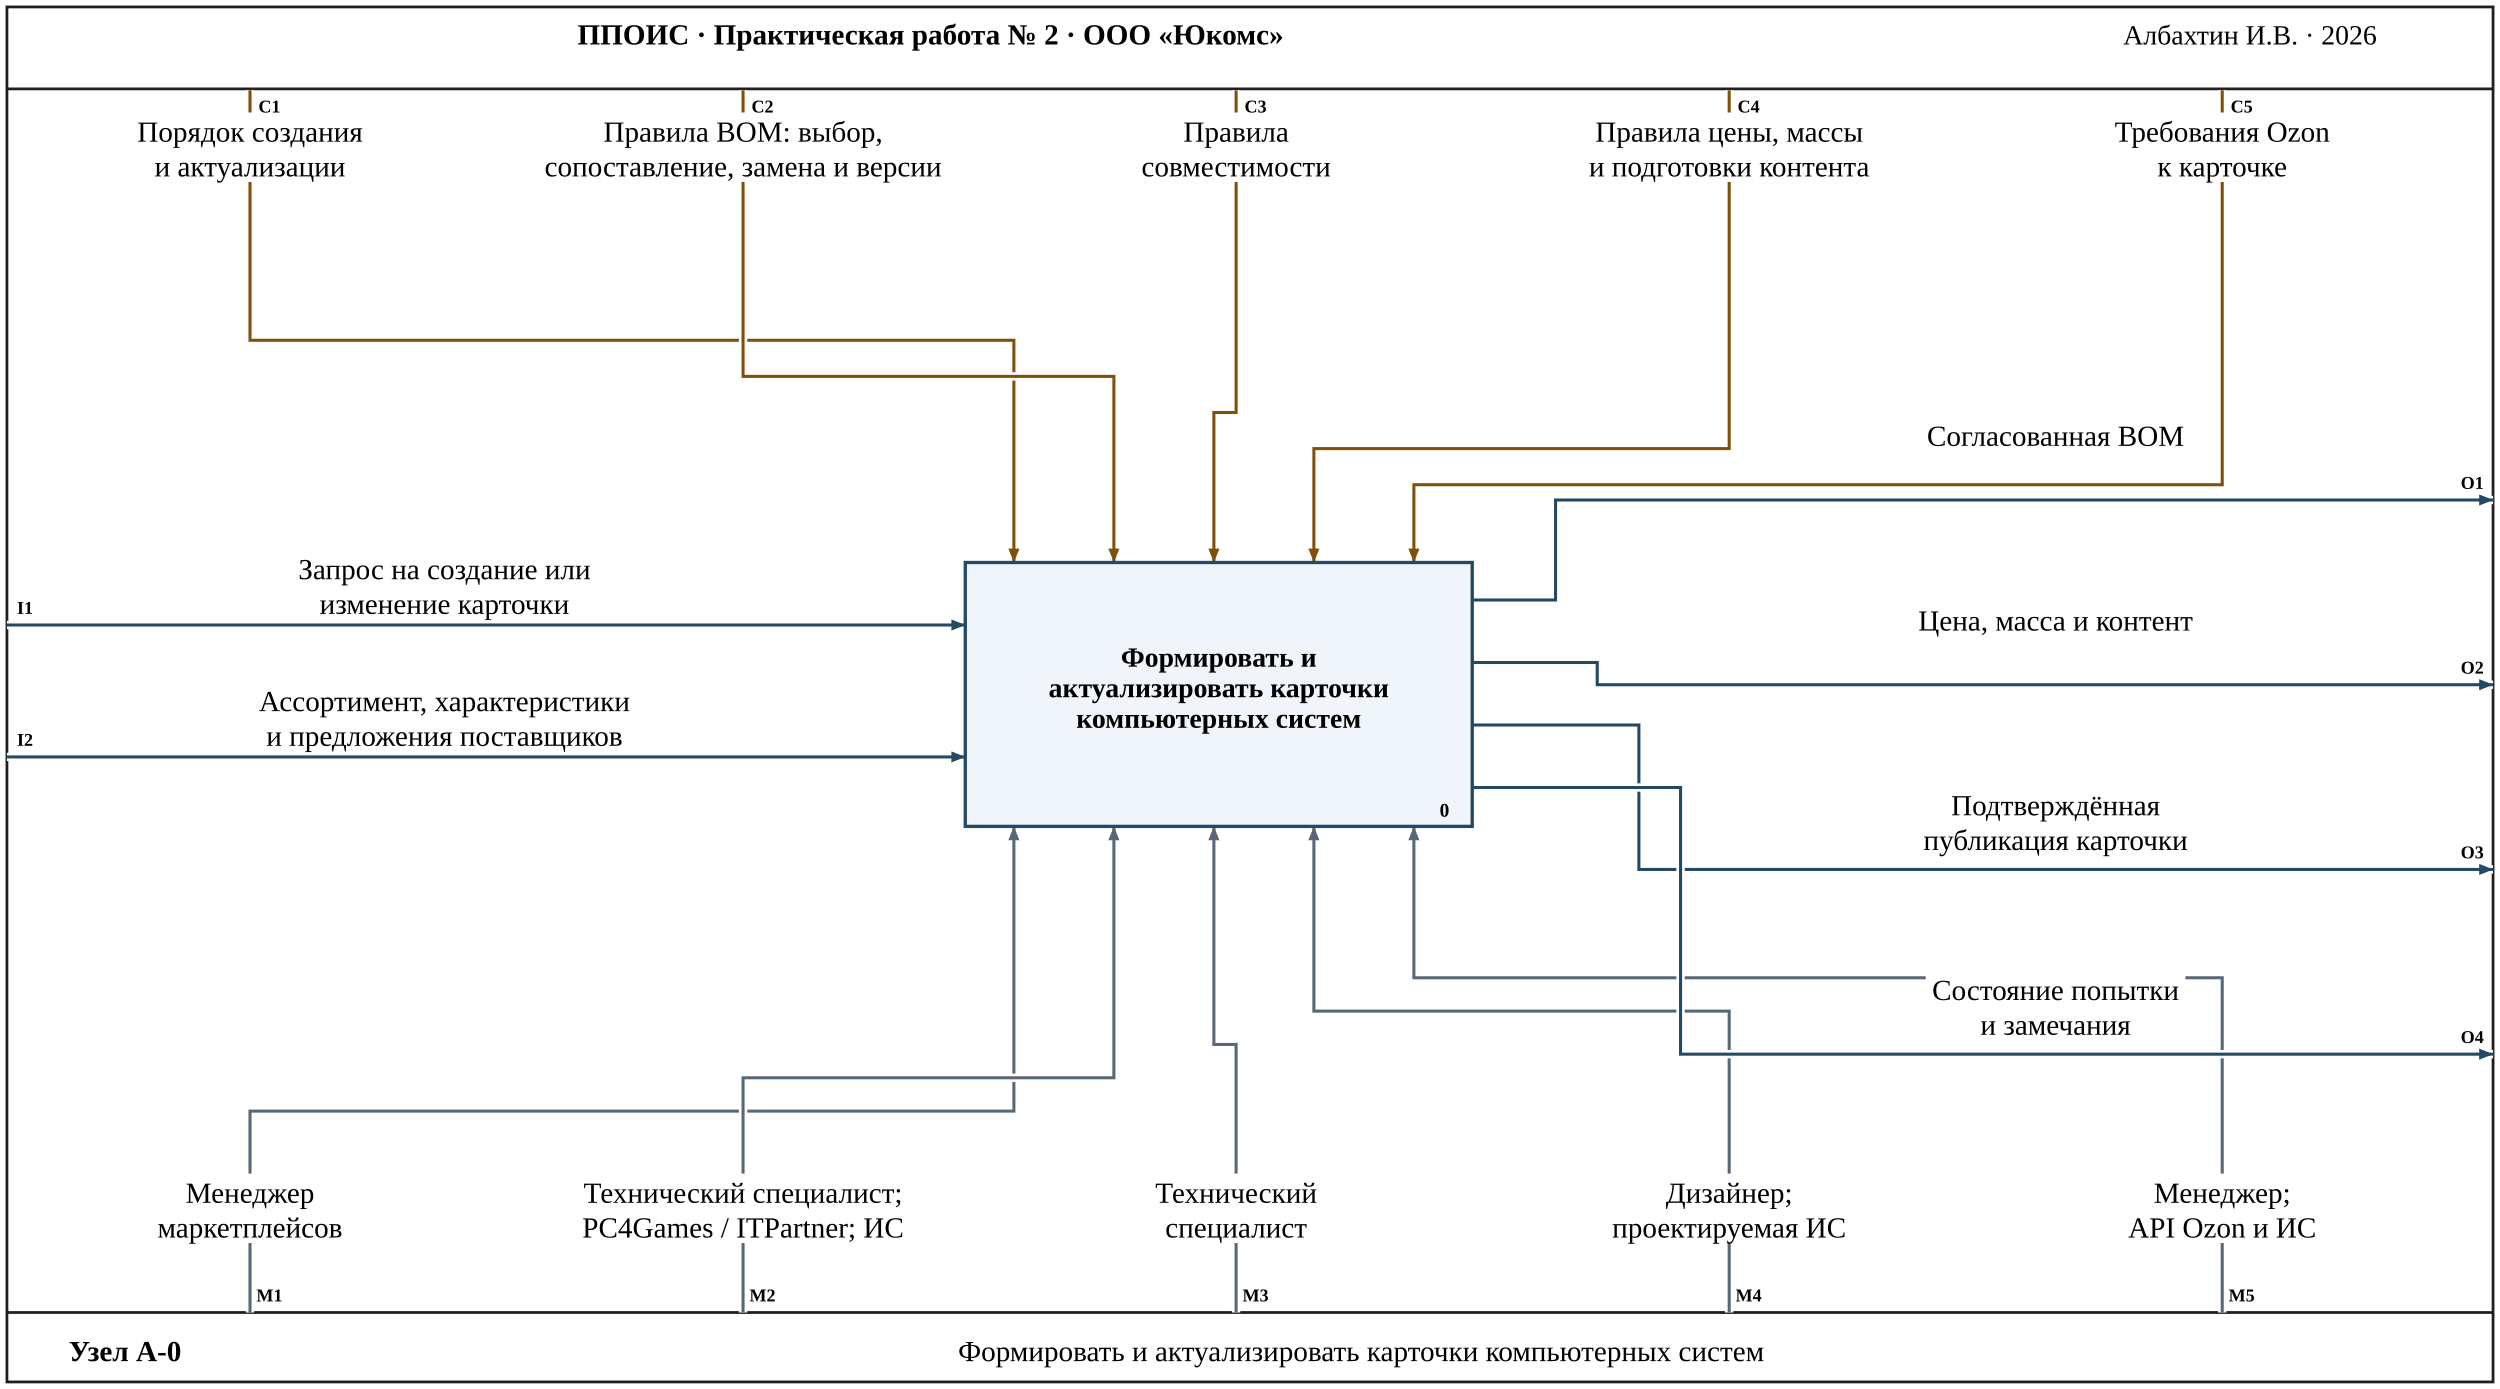
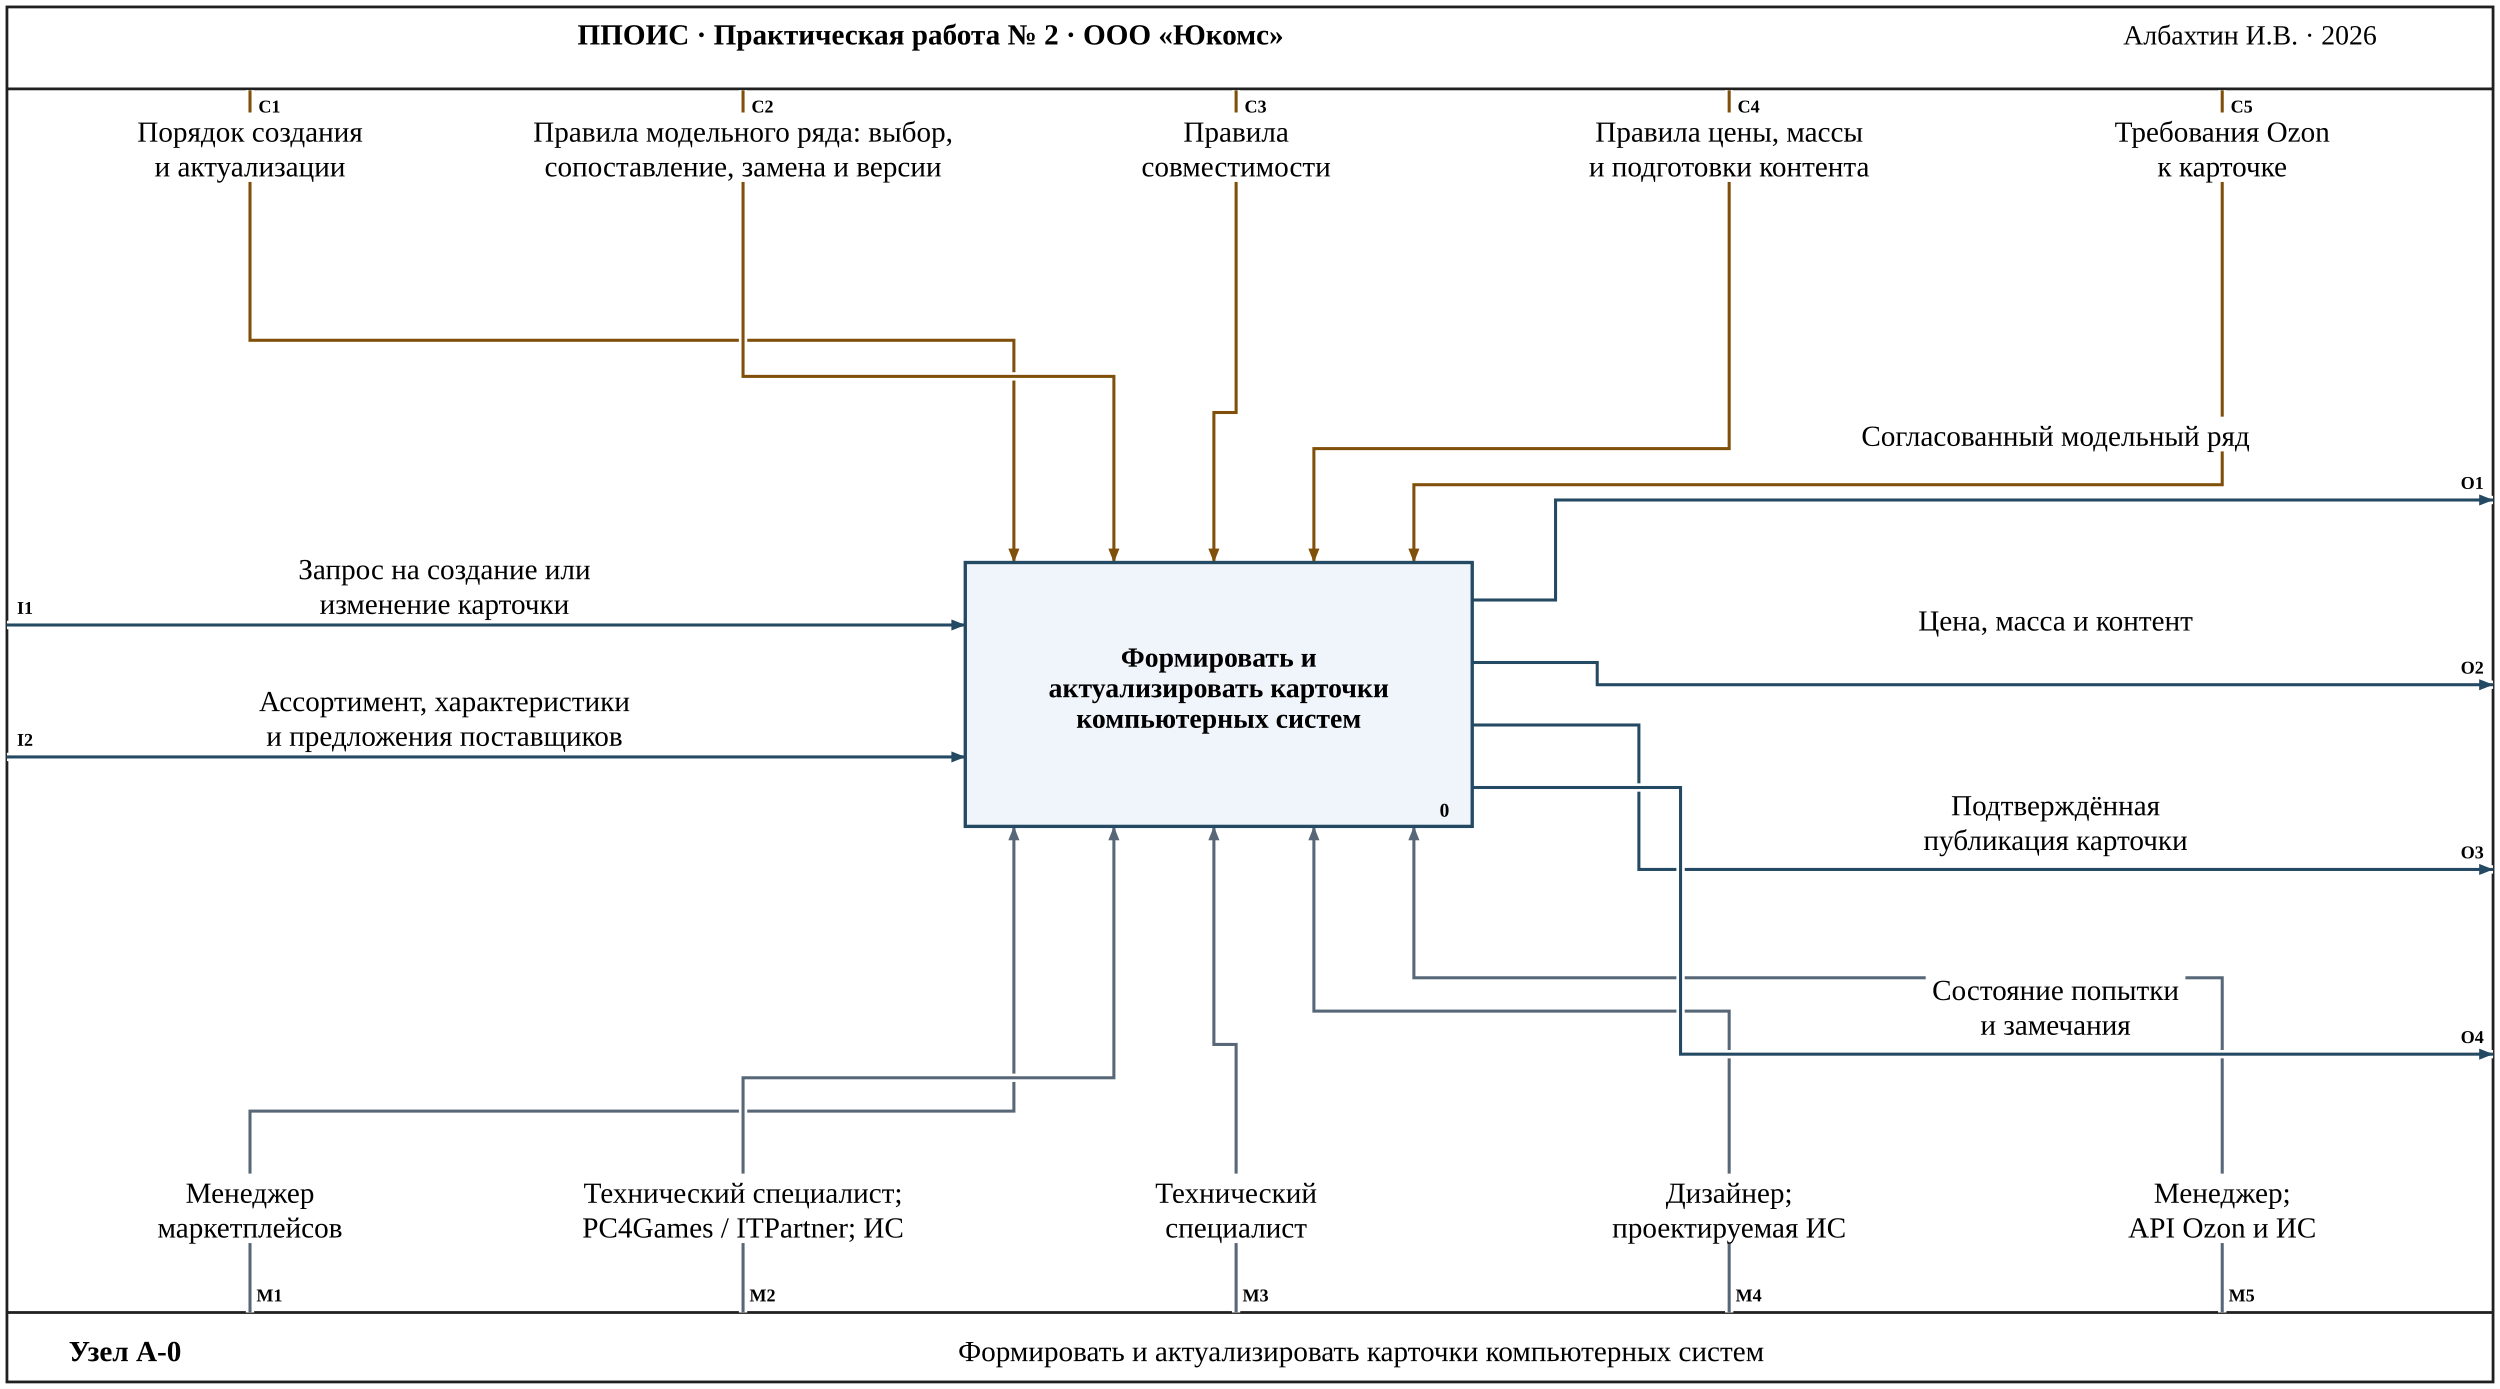
<svg xmlns="http://www.w3.org/2000/svg" width="1800" height="1000" viewBox="0 0 1800 1000">
  <rect width="100%" height="100%" fill="white" />
  <rect x="5" y="5" width="1790" height="990" fill="white" stroke="#202020" stroke-width="2" />
  <path d="M5 64 H1795 M5 945 H1795" stroke="#202020" stroke-width="2" />
  <text x="670" y="32" font-family="Times New Roman" font-size="21" font-weight="bold" text-anchor="middle">ППОИС · Практическая работа № 2 · ООО «Юкомс»</text>
  <text x="1620" y="32" font-family="Times New Roman" font-size="20" font-weight="normal" text-anchor="middle">Албахтин И.В. · 2026</text>
  <text x="90" y="980" font-family="Times New Roman" font-size="21" font-weight="bold" text-anchor="middle">Узел A-0</text>
  <text x="980" y="980" font-family="Times New Roman" font-size="21" font-weight="normal" text-anchor="middle">Формировать и актуализировать карточки компьютерных систем</text>
  <polyline points="5,450 695,450" fill="none" stroke="white" stroke-width="6" />
  <polyline points="5,450 695,450" fill="none" stroke="#244963" stroke-width="2.2" />
  <polygon points="695,450 685,446 685,454" fill="#244963" />
  <polyline points="5,545 695,545" fill="none" stroke="white" stroke-width="6" />
  <polyline points="5,545 695,545" fill="none" stroke="#244963" stroke-width="2.2" />
  <polygon points="695,545 685,541 685,549" fill="#244963" />
  <polyline points="180,65 180,245 730,245 730,405" fill="none" stroke="white" stroke-width="6" />
  <polyline points="180,65 180,245 730,245 730,405" fill="none" stroke="#80500a" stroke-width="2.2" />
  <polygon points="730,405 734,395 726,395" fill="#80500a" />
  <polyline points="535,65 535,271 802,271 802,405" fill="none" stroke="white" stroke-width="6" />
  <polyline points="535,65 535,271 802,271 802,405" fill="none" stroke="#80500a" stroke-width="2.2" />
  <polygon points="802,405 806,395 798,395" fill="#80500a" />
  <polyline points="890,65 890,297 874,297 874,405" fill="none" stroke="white" stroke-width="6" />
  <polyline points="890,65 890,297 874,297 874,405" fill="none" stroke="#80500a" stroke-width="2.2" />
  <polygon points="874,405 878,395 870,395" fill="#80500a" />
  <polyline points="1245,65 1245,323 946,323 946,405" fill="none" stroke="white" stroke-width="6" />
  <polyline points="1245,65 1245,323 946,323 946,405" fill="none" stroke="#80500a" stroke-width="2.2" />
  <polygon points="946,405 950,395 942,395" fill="#80500a" />
  <polyline points="1600,65 1600,349 1018,349 1018,405" fill="none" stroke="white" stroke-width="6" />
  <polyline points="1600,65 1600,349 1018,349 1018,405" fill="none" stroke="#80500a" stroke-width="2.2" />
  <polygon points="1018,405 1022,395 1014,395" fill="#80500a" />
  <polyline points="180,945 180,800 730,800 730,595" fill="none" stroke="white" stroke-width="6" />
  <polyline points="180,945 180,800 730,800 730,595" fill="none" stroke="#586777" stroke-width="2.2" />
  <polygon points="730,595 726,605 734,605" fill="#586777" />
  <polyline points="535,945 535,776 802,776 802,595" fill="none" stroke="white" stroke-width="6" />
  <polyline points="535,945 535,776 802,776 802,595" fill="none" stroke="#586777" stroke-width="2.2" />
  <polygon points="802,595 798,605 806,605" fill="#586777" />
  <polyline points="890,945 890,752 874,752 874,595" fill="none" stroke="white" stroke-width="6" />
  <polyline points="890,945 890,752 874,752 874,595" fill="none" stroke="#586777" stroke-width="2.2" />
  <polygon points="874,595 870,605 878,605" fill="#586777" />
  <polyline points="1245,945 1245,728 946,728 946,595" fill="none" stroke="white" stroke-width="6" />
  <polyline points="1245,945 1245,728 946,728 946,595" fill="none" stroke="#586777" stroke-width="2.2" />
  <polygon points="946,595 942,605 950,605" fill="#586777" />
  <polyline points="1600,945 1600,704 1018,704 1018,595" fill="none" stroke="white" stroke-width="6" />
  <polyline points="1600,945 1600,704 1018,704 1018,595" fill="none" stroke="#586777" stroke-width="2.2" />
  <polygon points="1018,595 1014,605 1022,605" fill="#586777" />
  <polyline points="1060,432 1120,432 1120,360 1795,360" fill="none" stroke="white" stroke-width="6" />
  <polyline points="1060,432 1120,432 1120,360 1795,360" fill="none" stroke="#244963" stroke-width="2.2" />
  <polygon points="1795,360 1785,356 1785,364" fill="#244963" />
  <polyline points="1060,477 1150,477 1150,493 1795,493" fill="none" stroke="white" stroke-width="6" />
  <polyline points="1060,477 1150,477 1150,493 1795,493" fill="none" stroke="#244963" stroke-width="2.2" />
  <polygon points="1795,493 1785,489 1785,497" fill="#244963" />
  <polyline points="1060,522 1180,522 1180,626 1795,626" fill="none" stroke="white" stroke-width="6" />
  <polyline points="1060,522 1180,522 1180,626 1795,626" fill="none" stroke="#244963" stroke-width="2.2" />
  <polygon points="1795,626 1785,622 1785,630" fill="#244963" />
  <polyline points="1060,567 1210,567 1210,759 1795,759" fill="none" stroke="white" stroke-width="6" />
  <polyline points="1060,567 1210,567 1210,759 1795,759" fill="none" stroke="#244963" stroke-width="2.2" />
  <polygon points="1795,759 1785,755 1785,763" fill="#244963" />
  <rect x="695" y="405" width="365" height="190" fill="#eff5fa" stroke="#244963" stroke-width="2.4" />
  <text x="877.5" y="480" font-family="Times New Roman" font-size="20" font-weight="bold" text-anchor="middle">Формировать и</text>
  <text x="877.5" y="502" font-family="Times New Roman" font-size="20" font-weight="bold" text-anchor="middle">актуализировать карточки</text>
  <text x="877.5" y="524" font-family="Times New Roman" font-size="20" font-weight="bold" text-anchor="middle">компьютерных систем</text>
  <text x="1040" y="588" font-family="Times New Roman" font-size="14" font-weight="bold" text-anchor="middle">0</text>
  <rect x="210.5" y="396" width="219" height="50" fill="white" />
  <text x="320" y="417" font-family="Times New Roman" font-size="21" font-weight="normal" text-anchor="middle">Запрос на создание или</text>
  <text x="320" y="442" font-family="Times New Roman" font-size="21" font-weight="normal" text-anchor="middle">изменение карточки</text>
  <rect x="182.5" y="491" width="275" height="50" fill="white" />
  <text x="320" y="512" font-family="Times New Roman" font-size="21" font-weight="normal" text-anchor="middle">Ассортимент, характеристики</text>
  <text x="320" y="537" font-family="Times New Roman" font-size="21" font-weight="normal" text-anchor="middle">и предложения поставщиков</text>
  <rect x="94.5" y="81" width="171" height="50" fill="white" />
  <text x="180" y="102" font-family="Times New Roman" font-size="21" font-weight="normal" text-anchor="middle">Порядок создания</text>
  <text x="180" y="127" font-family="Times New Roman" font-size="21" font-weight="normal" text-anchor="middle">и актуализации</text>
-   <rect x="387.5" y="81" width="295" height="50" fill="white" />
-   <text x="535" y="102" font-family="Times New Roman" font-size="21" font-weight="normal" text-anchor="middle">Правила BOM: выбор,</text>
+   <rect x="379.5" y="81" width="311" height="50" fill="white" />
+   <text x="535" y="102" font-family="Times New Roman" font-size="21" font-weight="normal" text-anchor="middle">Правила модельного ряда: выбор,</text>
  <text x="535" y="127" font-family="Times New Roman" font-size="21" font-weight="normal" text-anchor="middle">сопоставление, замена и версии</text>
  <rect x="817" y="81" width="146" height="50" fill="white" />
  <text x="890" y="102" font-family="Times New Roman" font-size="21" font-weight="normal" text-anchor="middle">Правила</text>
  <text x="890" y="127" font-family="Times New Roman" font-size="21" font-weight="normal" text-anchor="middle">совместимости</text>
  <rect x="1139.5" y="81" width="211" height="50" fill="white" />
  <text x="1245" y="102" font-family="Times New Roman" font-size="21" font-weight="normal" text-anchor="middle">Правила цены, массы</text>
  <text x="1245" y="127" font-family="Times New Roman" font-size="21" font-weight="normal" text-anchor="middle">и подготовки контента</text>
  <rect x="1518" y="81" width="164" height="50" fill="white" />
  <text x="1600" y="102" font-family="Times New Roman" font-size="21" font-weight="normal" text-anchor="middle">Требования Ozon</text>
  <text x="1600" y="127" font-family="Times New Roman" font-size="21" font-weight="normal" text-anchor="middle">к карточке</text>
  <rect x="109" y="845" width="142" height="50" fill="white" />
  <text x="180" y="866" font-family="Times New Roman" font-size="21" font-weight="normal" text-anchor="middle">Менеджер</text>
  <text x="180" y="891" font-family="Times New Roman" font-size="21" font-weight="normal" text-anchor="middle">маркетплейсов</text>
  <rect x="415" y="845" width="240" height="50" fill="white" />
  <text x="535" y="866" font-family="Times New Roman" font-size="21" font-weight="normal" text-anchor="middle">Технический специалист;</text>
  <text x="535" y="891" font-family="Times New Roman" font-size="21" font-weight="normal" text-anchor="middle">PC4Games / ITPartner; ИС</text>
  <rect x="827" y="845" width="126" height="50" fill="white" />
  <text x="890" y="866" font-family="Times New Roman" font-size="21" font-weight="normal" text-anchor="middle">Технический</text>
  <text x="890" y="891" font-family="Times New Roman" font-size="21" font-weight="normal" text-anchor="middle">специалист</text>
  <rect x="1156.5" y="845" width="177" height="50" fill="white" />
  <text x="1245" y="866" font-family="Times New Roman" font-size="21" font-weight="normal" text-anchor="middle">Дизайнер;</text>
  <text x="1245" y="891" font-family="Times New Roman" font-size="21" font-weight="normal" text-anchor="middle">проектируемая ИС</text>
  <rect x="1528" y="845" width="144" height="50" fill="white" />
  <text x="1600" y="866" font-family="Times New Roman" font-size="21" font-weight="normal" text-anchor="middle">Менеджер;</text>
  <text x="1600" y="891" font-family="Times New Roman" font-size="21" font-weight="normal" text-anchor="middle">API Ozon и ИС</text>
-   <rect x="1383" y="300" width="194" height="25" fill="white" />
-   <text x="1480" y="321" font-family="Times New Roman" font-size="21" font-weight="normal" text-anchor="middle">Согласованная BOM</text>
+   <rect x="1335" y="300" width="290" height="25" fill="white" />
+   <text x="1480" y="321" font-family="Times New Roman" font-size="21" font-weight="normal" text-anchor="middle">Согласованный модельный ряд</text>
  <rect x="1376.5" y="433" width="207" height="25" fill="white" />
  <text x="1480" y="454" font-family="Times New Roman" font-size="21" font-weight="normal" text-anchor="middle">Цена, масса и контент</text>
  <rect x="1380.5" y="566" width="199" height="50" fill="white" />
  <text x="1480" y="587" font-family="Times New Roman" font-size="21" font-weight="normal" text-anchor="middle">Подтверждённая</text>
  <text x="1480" y="612" font-family="Times New Roman" font-size="21" font-weight="normal" text-anchor="middle">публикация карточки</text>
  <rect x="1386.5" y="699" width="187" height="50" fill="white" />
  <text x="1480" y="720" font-family="Times New Roman" font-size="21" font-weight="normal" text-anchor="middle">Состояние попытки</text>
  <text x="1480" y="745" font-family="Times New Roman" font-size="21" font-weight="normal" text-anchor="middle">и замечания</text>
  <text x="18" y="442" font-family="Times New Roman" font-size="13" font-weight="bold" text-anchor="middle">I1</text>
  <text x="18" y="537" font-family="Times New Roman" font-size="13" font-weight="bold" text-anchor="middle">I2</text>
  <text x="194" y="81" font-family="Times New Roman" font-size="13" font-weight="bold" text-anchor="middle">C1</text>
  <text x="549" y="81" font-family="Times New Roman" font-size="13" font-weight="bold" text-anchor="middle">C2</text>
  <text x="904" y="81" font-family="Times New Roman" font-size="13" font-weight="bold" text-anchor="middle">C3</text>
  <text x="1259" y="81" font-family="Times New Roman" font-size="13" font-weight="bold" text-anchor="middle">C4</text>
  <text x="1614" y="81" font-family="Times New Roman" font-size="13" font-weight="bold" text-anchor="middle">C5</text>
  <text x="194" y="937" font-family="Times New Roman" font-size="13" font-weight="bold" text-anchor="middle">M1</text>
  <text x="549" y="937" font-family="Times New Roman" font-size="13" font-weight="bold" text-anchor="middle">M2</text>
  <text x="904" y="937" font-family="Times New Roman" font-size="13" font-weight="bold" text-anchor="middle">M3</text>
  <text x="1259" y="937" font-family="Times New Roman" font-size="13" font-weight="bold" text-anchor="middle">M4</text>
  <text x="1614" y="937" font-family="Times New Roman" font-size="13" font-weight="bold" text-anchor="middle">M5</text>
  <text x="1780" y="352" font-family="Times New Roman" font-size="13" font-weight="bold" text-anchor="middle">O1</text>
  <text x="1780" y="485" font-family="Times New Roman" font-size="13" font-weight="bold" text-anchor="middle">O2</text>
  <text x="1780" y="618" font-family="Times New Roman" font-size="13" font-weight="bold" text-anchor="middle">O3</text>
  <text x="1780" y="751" font-family="Times New Roman" font-size="13" font-weight="bold" text-anchor="middle">O4</text>
</svg>
